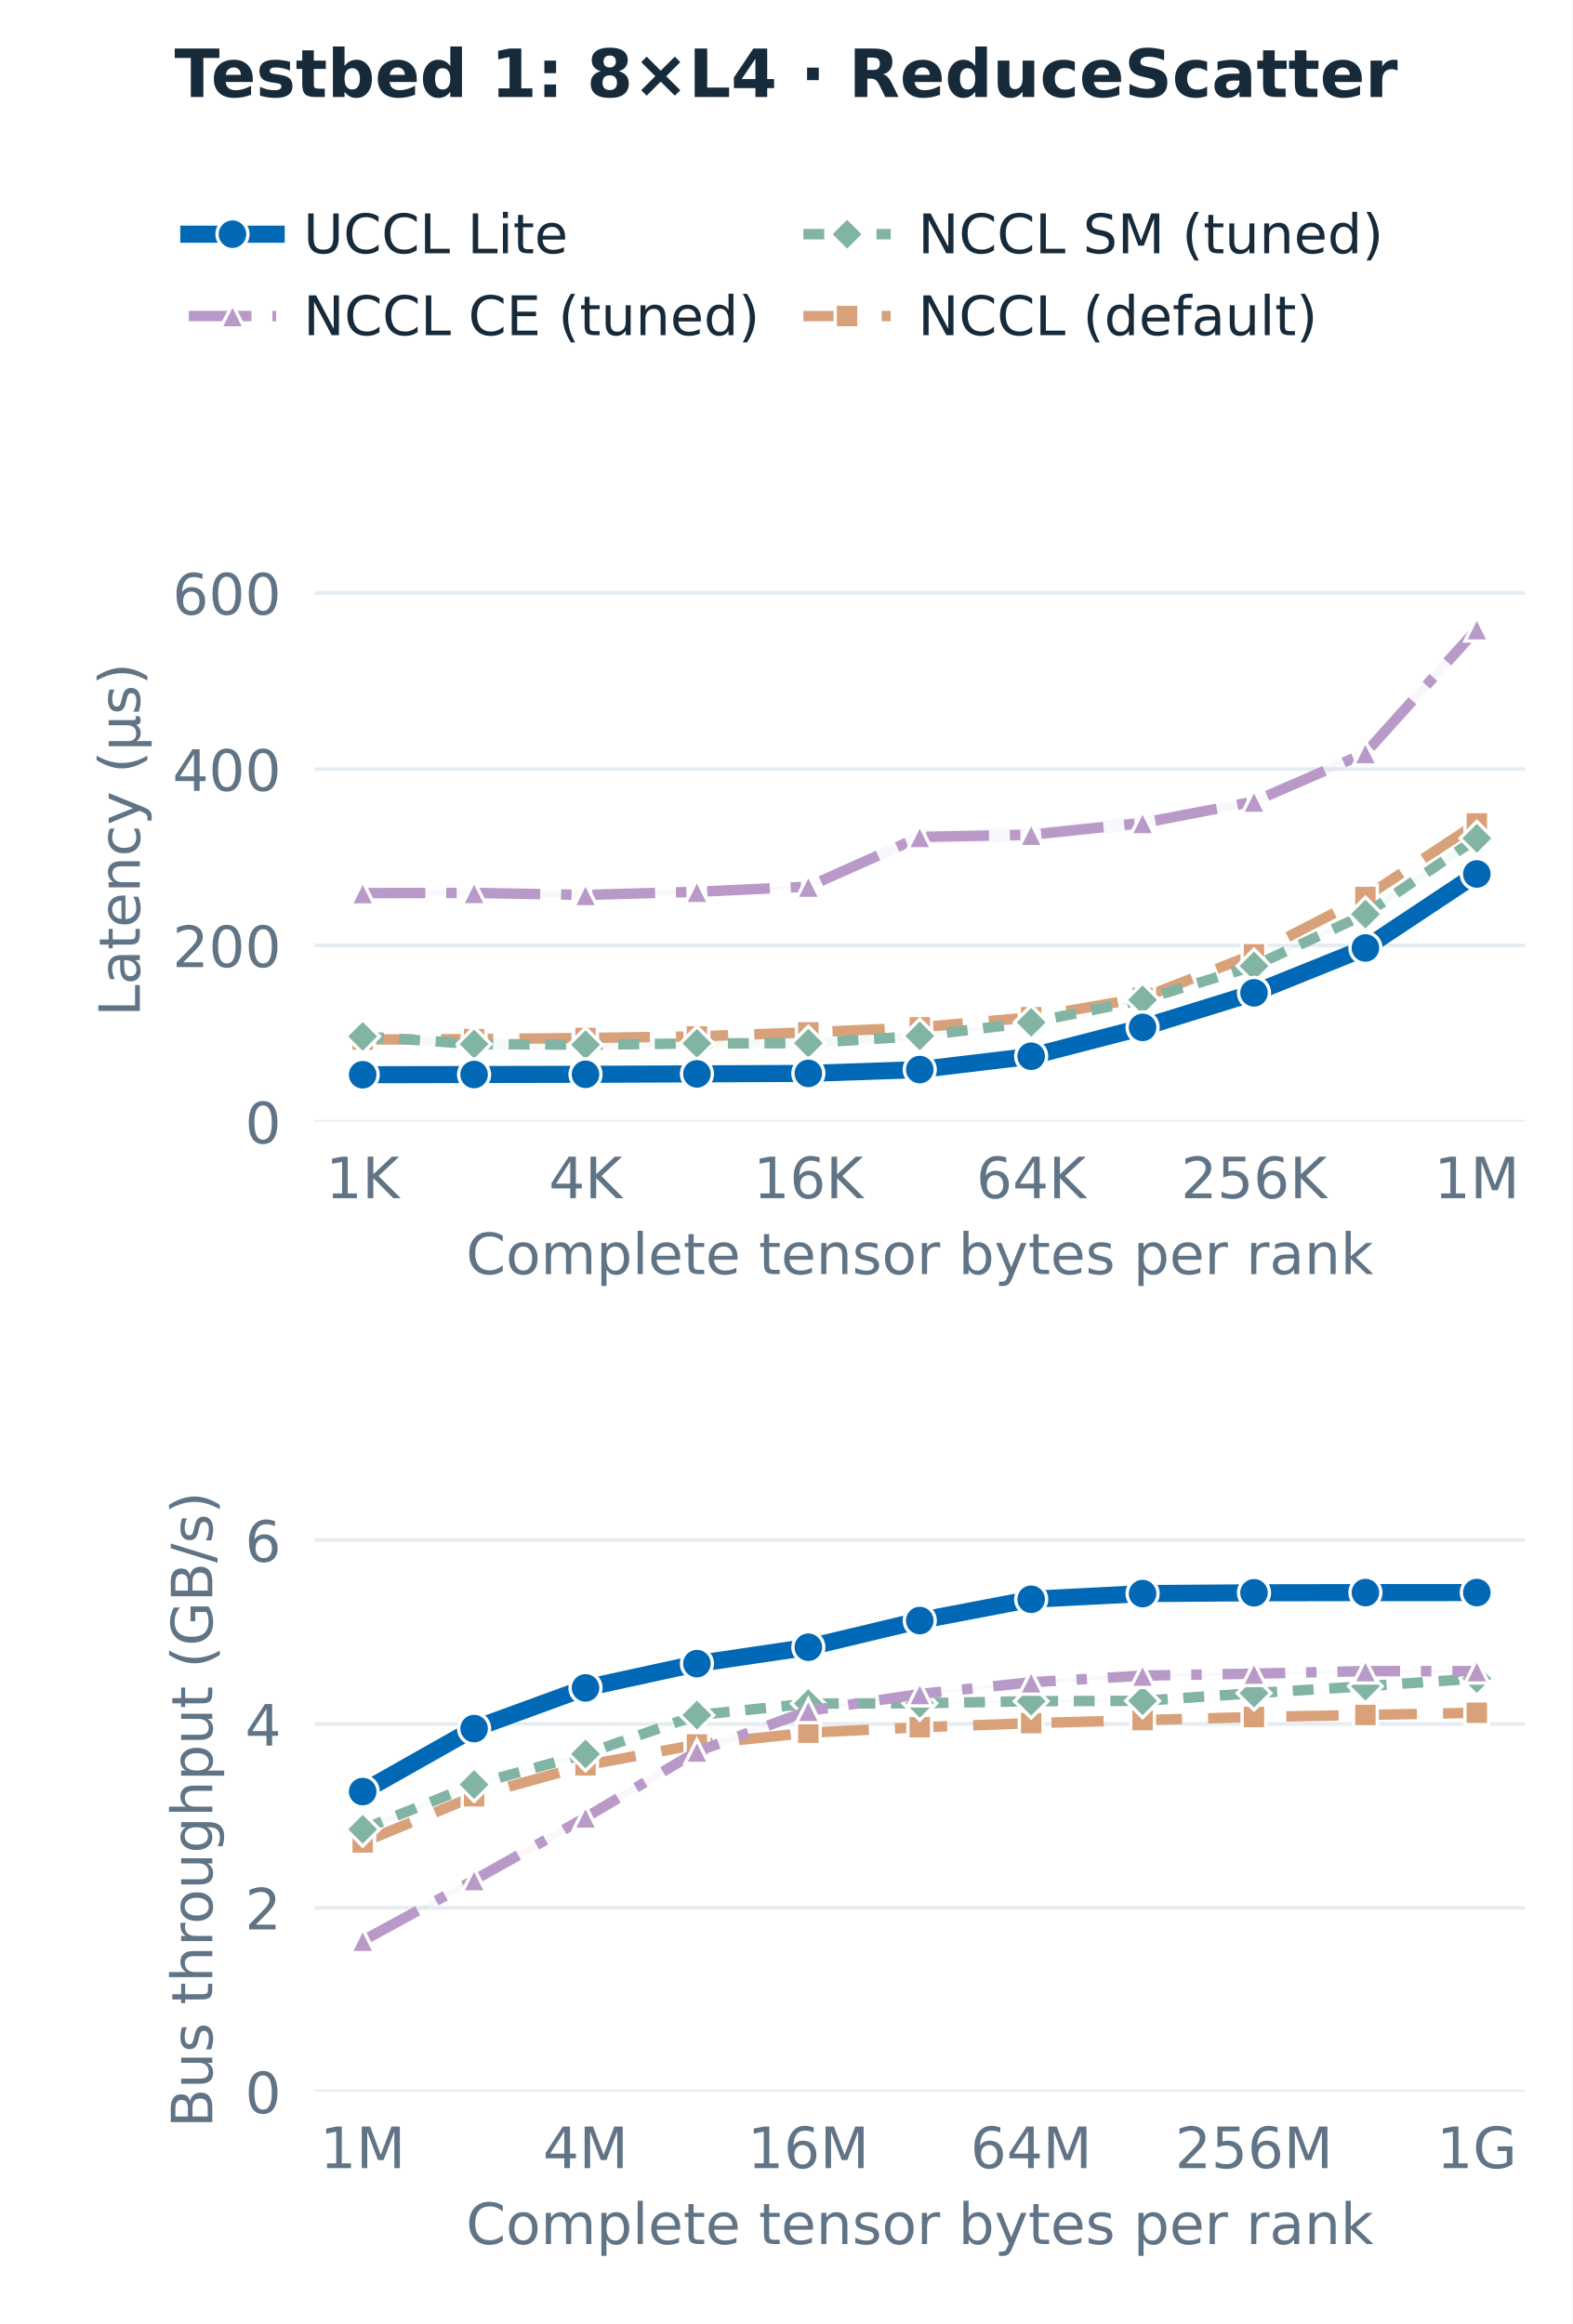
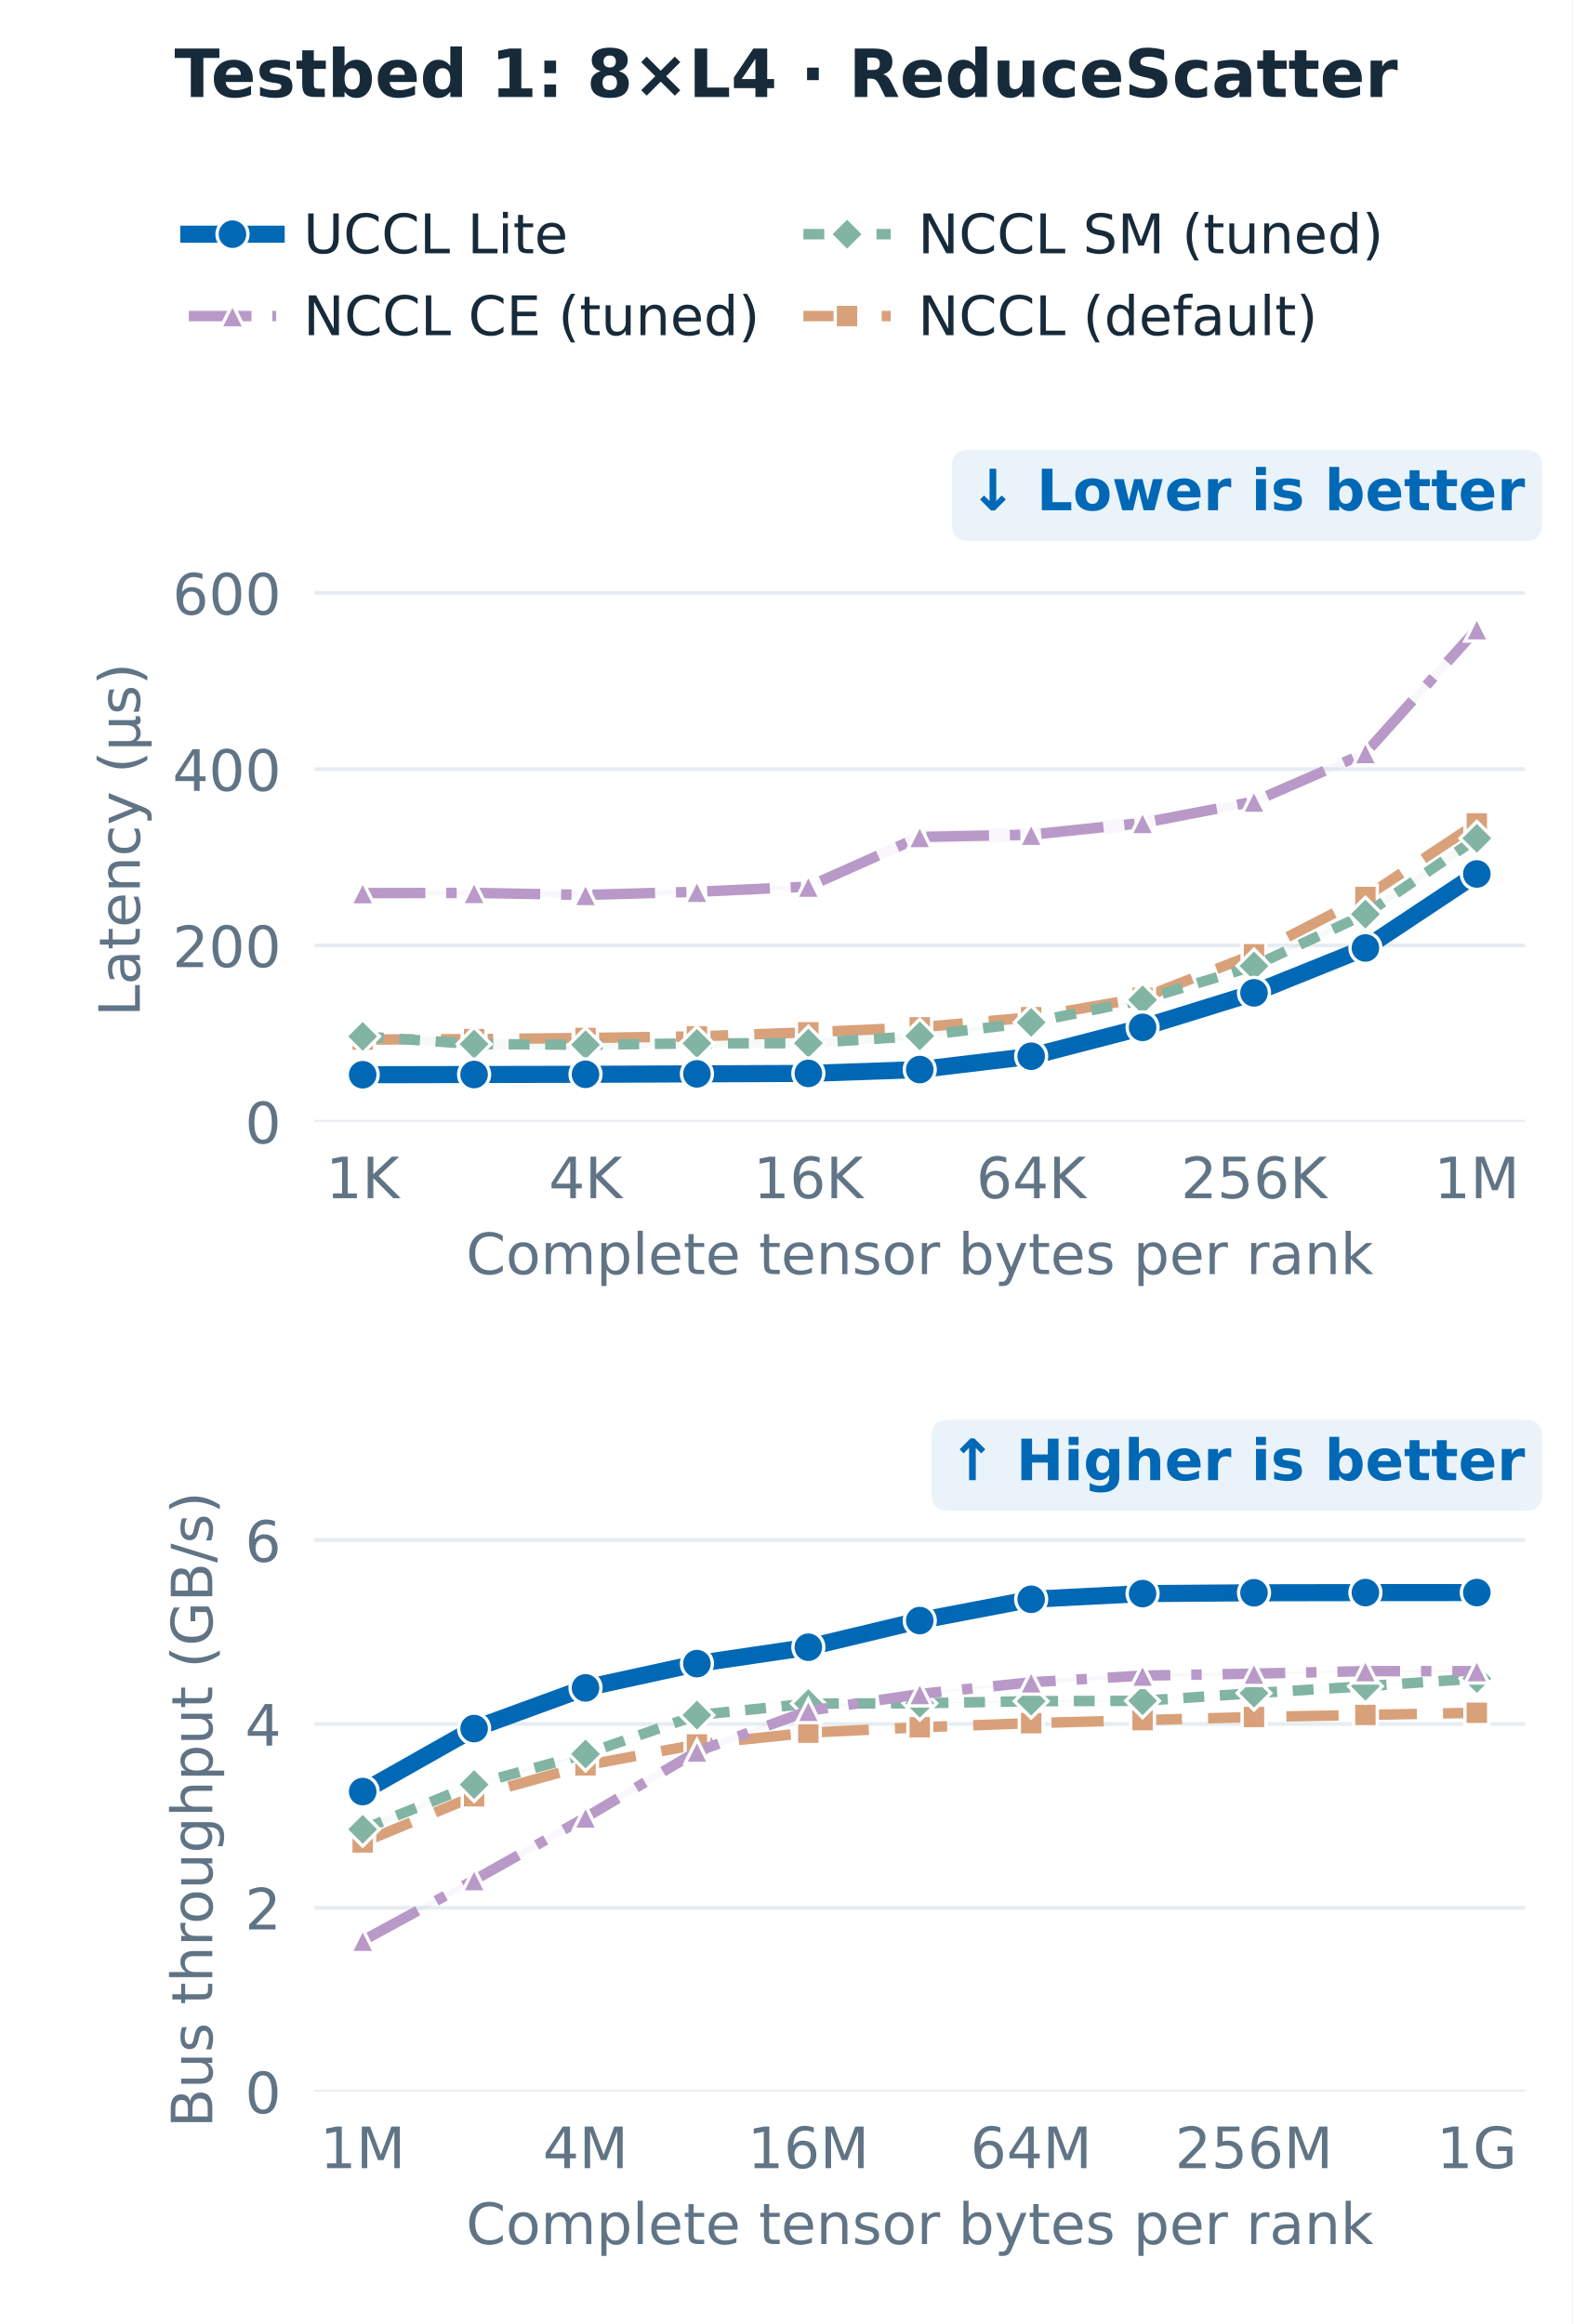
<svg xmlns="http://www.w3.org/2000/svg" xmlns:xlink="http://www.w3.org/1999/xlink" width="331.2pt" height="489.6pt" viewBox="0 0 331.2 489.6" version="1.1">
  <defs>
    <style type="text/css">*{stroke-linejoin: round; stroke-linecap: butt}</style>
  </defs>
  <g id="figure_1">
    <g id="patch_1">
      <path d="M 0 489.6 L 331.2 489.6 L 331.2 0 L 0 0 z " style="fill: #ffffff" />
    </g>
    <g id="axes_1">
      <g id="patch_2">
        <path d="M 66.24 236.304 L 321.264 236.304 L 321.264 117.504 L 66.24 117.504 z " style="fill: #ffffff" />
      </g>
      <g id="matplotlib.axis_1">
        <g id="xtick_1">
          <g id="line2d_1" />
          <g id="text_1">
            <text style="font-size: 12px; font-family: 'DejaVu Sans'; text-anchor: middle; fill: #607486" x="76.402" y="252.421" transform="rotate(-0 76.40159 252.4212)">1K</text>
          </g>
        </g>
        <g id="xtick_2">
          <g id="line2d_2" />
          <g id="text_2">
            <text style="font-size: 12px; font-family: 'DejaVu Sans'; text-anchor: middle; fill: #607486" x="123.342" y="252.421" transform="rotate(-0 123.3418 252.4212)">4K</text>
          </g>
        </g>
        <g id="xtick_3">
          <g id="line2d_3" />
          <g id="text_3">
            <text style="font-size: 12px; font-family: 'DejaVu Sans'; text-anchor: middle; fill: #607486" x="170.282" y="252.421" transform="rotate(-0 170.2819 252.4212)">16K</text>
          </g>
        </g>
        <g id="xtick_4">
          <g id="line2d_4" />
          <g id="text_4">
            <text style="font-size: 12px; font-family: 'DejaVu Sans'; text-anchor: middle; fill: #607486" x="217.222" y="252.421" transform="rotate(-0 217.2221 252.4212)">64K</text>
          </g>
        </g>
        <g id="xtick_5">
          <g id="line2d_5" />
          <g id="text_5">
            <text style="font-size: 12px; font-family: 'DejaVu Sans'; text-anchor: middle; fill: #607486" x="264.162" y="252.421" transform="rotate(-0 264.1622 252.4212)">256K</text>
          </g>
        </g>
        <g id="xtick_6">
          <g id="line2d_6" />
          <g id="text_6">
            <text style="font-size: 12px; font-family: 'DejaVu Sans'; text-anchor: middle; fill: #607486" x="311.102" y="252.421" transform="rotate(-0 311.1024 252.4212)">1M</text>
          </g>
        </g>
        <g id="text_7">
          <text style="font-size: 12px; font-family: 'DejaVu Sans'; text-anchor: middle; fill: #607486" x="193.752" y="268.422" transform="rotate(-0 193.752 268.4221)">Complete tensor bytes per rank</text>
        </g>
      </g>
      <g id="matplotlib.axis_2">
        <g id="ytick_1">
          <g id="line2d_7">
            <path d="M 66.24 236.304 L 321.264 236.304 " clip-path="url(#p69f9a40dbc)" style="fill: none; stroke: #e6edf2; stroke-width: 0.8; stroke-linecap: square" />
          </g>
          <g id="line2d_8" />
          <g id="text_8">
            <text style="font-size: 12px; font-family: 'DejaVu Sans'; text-anchor: end; fill: #607486" x="59.24" y="240.863" transform="rotate(-0 59.24 240.8626)">0</text>
          </g>
        </g>
        <g id="ytick_2">
          <g id="line2d_9">
            <path d="M 66.24 199.172 L 321.264 199.172 " clip-path="url(#p69f9a40dbc)" style="fill: none; stroke: #e6edf2; stroke-width: 0.8; stroke-linecap: square" />
          </g>
          <g id="line2d_10" />
          <g id="text_9">
            <text style="font-size: 12px; font-family: 'DejaVu Sans'; text-anchor: end; fill: #607486" x="59.24" y="203.731" transform="rotate(-0 59.24 203.7311)">200</text>
          </g>
        </g>
        <g id="ytick_3">
          <g id="line2d_11">
            <path d="M 66.24 162.041 L 321.264 162.041 " clip-path="url(#p69f9a40dbc)" style="fill: none; stroke: #e6edf2; stroke-width: 0.8; stroke-linecap: square" />
          </g>
          <g id="line2d_12" />
          <g id="text_10">
            <text style="font-size: 12px; font-family: 'DejaVu Sans'; text-anchor: end; fill: #607486" x="59.24" y="166.6" transform="rotate(-0 59.24 166.5995)">400</text>
          </g>
        </g>
        <g id="ytick_4">
          <g id="line2d_13">
            <path d="M 66.24 124.909 L 321.264 124.909 " clip-path="url(#p69f9a40dbc)" style="fill: none; stroke: #e6edf2; stroke-width: 0.8; stroke-linecap: square" />
          </g>
          <g id="line2d_14" />
          <g id="text_11">
            <text style="font-size: 12px; font-family: 'DejaVu Sans'; text-anchor: end; fill: #607486" x="59.24" y="129.468" transform="rotate(-0 59.24 129.468)">600</text>
          </g>
        </g>
        <g id="text_12">
          <text style="font-size: 12px; font-family: 'DejaVu Sans'; text-anchor: middle; fill: #607486" x="29.452" y="176.904" transform="rotate(-90 29.45219 176.904)">Latency (µs)</text>
        </g>
      </g>
      <g id="FillBetweenPolyCollection_1">
        <defs>
          <path id="mafbb46332b" d="M 76.402 -271.737 L 76.402 -270.786 L 99.872 -268.505 L 123.342 -268.505 L 146.812 -268.98 L 170.282 -268.885 L 193.752 -270.596 L 217.222 -274.208 L 240.692 -278.676 L 264.162 -285.996 L 287.632 -296.262 L 311.102 -312.041 L 311.102 -313.942 L 311.102 -313.942 L 287.632 -297.78 L 264.162 -286.186 L 240.692 -279.246 L 217.222 -274.208 L 193.752 -272.117 L 170.282 -270.786 L 146.812 -270.596 L 123.342 -270.498 L 99.872 -270.786 L 76.402 -271.737 z " />
        </defs>
        <g clip-path="url(#p69f9a40dbc)">
          <use xlink:href="#mafbb46332b" x="0" y="489.6" style="fill: #82b4a3; fill-opacity: 0.08" />
        </g>
      </g>
      <g id="FillBetweenPolyCollection_2">
        <defs>
          <path id="mfe46f0d91f" d="M 76.402 -301.965 L 76.402 -300.922 L 99.872 -301.014 L 123.342 -300.349 L 146.812 -301.3 L 170.282 -302.535 L 193.752 -311.756 L 217.222 -312.326 L 240.692 -314.798 L 264.162 -319.931 L 287.632 -329.906 L 311.102 -355.672 L 311.102 -358.429 L 311.102 -358.429 L 287.632 -332.003 L 264.162 -321.547 L 240.692 -317.646 L 217.222 -315.178 L 193.752 -314.798 L 170.282 -303.106 L 146.812 -302.155 L 123.342 -301.784 L 99.872 -301.965 L 76.402 -301.965 z " />
        </defs>
        <g clip-path="url(#p69f9a40dbc)">
          <use xlink:href="#mfe46f0d91f" x="0" y="489.6" style="fill: #b899c8; fill-opacity: 0.08" />
        </g>
      </g>
      <g id="line2d_15">
        <path d="M 76.402 219.005 L 99.872 218.912 L 123.342 218.671 L 146.812 218.338 L 170.282 217.487 L 193.752 216.437 L 217.222 214.298 L 240.692 210.211 L 264.162 201.042 L 287.632 188.966 L 311.102 173.472 " clip-path="url(#p69f9a40dbc)" style="fill: none; stroke-dasharray: 11,5.5; stroke-dashoffset: 0; stroke: #d8a17a; stroke-width: 2.2" />
        <defs>
          <path id="m4c7a17d4e1" d="M -2.5 2.5 L 2.5 2.5 L 2.5 -2.5 L -2.5 -2.5 z " style="stroke: #ffffff; stroke-width: 0.7; stroke-linejoin: miter" />
        </defs>
        <g clip-path="url(#p69f9a40dbc)">
          <use xlink:href="#m4c7a17d4e1" x="76.402" y="219.005" style="fill: #d8a17a; stroke: #ffffff; stroke-width: 0.7; stroke-linejoin: miter" />
          <use xlink:href="#m4c7a17d4e1" x="99.872" y="218.912" style="fill: #d8a17a; stroke: #ffffff; stroke-width: 0.7; stroke-linejoin: miter" />
          <use xlink:href="#m4c7a17d4e1" x="123.342" y="218.671" style="fill: #d8a17a; stroke: #ffffff; stroke-width: 0.7; stroke-linejoin: miter" />
          <use xlink:href="#m4c7a17d4e1" x="146.812" y="218.338" style="fill: #d8a17a; stroke: #ffffff; stroke-width: 0.7; stroke-linejoin: miter" />
          <use xlink:href="#m4c7a17d4e1" x="170.282" y="217.487" style="fill: #d8a17a; stroke: #ffffff; stroke-width: 0.7; stroke-linejoin: miter" />
          <use xlink:href="#m4c7a17d4e1" x="193.752" y="216.437" style="fill: #d8a17a; stroke: #ffffff; stroke-width: 0.7; stroke-linejoin: miter" />
          <use xlink:href="#m4c7a17d4e1" x="217.222" y="214.298" style="fill: #d8a17a; stroke: #ffffff; stroke-width: 0.7; stroke-linejoin: miter" />
          <use xlink:href="#m4c7a17d4e1" x="240.692" y="210.211" style="fill: #d8a17a; stroke: #ffffff; stroke-width: 0.7; stroke-linejoin: miter" />
          <use xlink:href="#m4c7a17d4e1" x="264.162" y="201.042" style="fill: #d8a17a; stroke: #ffffff; stroke-width: 0.7; stroke-linejoin: miter" />
          <use xlink:href="#m4c7a17d4e1" x="287.632" y="188.966" style="fill: #d8a17a; stroke: #ffffff; stroke-width: 0.7; stroke-linejoin: miter" />
          <use xlink:href="#m4c7a17d4e1" x="311.102" y="173.472" style="fill: #d8a17a; stroke: #ffffff; stroke-width: 0.7; stroke-linejoin: miter" />
        </g>
      </g>
      <g id="line2d_16">
        <path d="M 76.402 218.338 L 99.872 219.954 L 123.342 220.098 L 146.812 219.812 L 170.282 219.764 L 193.752 218.243 L 217.222 215.392 L 240.692 210.639 L 264.162 203.509 L 287.632 192.579 L 311.102 176.608 " clip-path="url(#p69f9a40dbc)" style="fill: none; stroke-dasharray: 4.4,3.3; stroke-dashoffset: 0; stroke: #82b4a3; stroke-width: 2.2" />
        <defs>
          <path id="m127d683313" d="M -0 3.536 L 3.536 0 L 0 -3.536 L -3.536 -0 z " style="stroke: #ffffff; stroke-width: 0.7; stroke-linejoin: miter" />
        </defs>
        <g clip-path="url(#p69f9a40dbc)">
          <use xlink:href="#m127d683313" x="76.402" y="218.338" style="fill: #82b4a3; stroke: #ffffff; stroke-width: 0.7; stroke-linejoin: miter" />
          <use xlink:href="#m127d683313" x="99.872" y="219.954" style="fill: #82b4a3; stroke: #ffffff; stroke-width: 0.7; stroke-linejoin: miter" />
          <use xlink:href="#m127d683313" x="123.342" y="220.098" style="fill: #82b4a3; stroke: #ffffff; stroke-width: 0.7; stroke-linejoin: miter" />
          <use xlink:href="#m127d683313" x="146.812" y="219.812" style="fill: #82b4a3; stroke: #ffffff; stroke-width: 0.7; stroke-linejoin: miter" />
          <use xlink:href="#m127d683313" x="170.282" y="219.764" style="fill: #82b4a3; stroke: #ffffff; stroke-width: 0.7; stroke-linejoin: miter" />
          <use xlink:href="#m127d683313" x="193.752" y="218.243" style="fill: #82b4a3; stroke: #ffffff; stroke-width: 0.7; stroke-linejoin: miter" />
          <use xlink:href="#m127d683313" x="217.222" y="215.392" style="fill: #82b4a3; stroke: #ffffff; stroke-width: 0.7; stroke-linejoin: miter" />
          <use xlink:href="#m127d683313" x="240.692" y="210.639" style="fill: #82b4a3; stroke: #ffffff; stroke-width: 0.7; stroke-linejoin: miter" />
          <use xlink:href="#m127d683313" x="264.162" y="203.509" style="fill: #82b4a3; stroke: #ffffff; stroke-width: 0.7; stroke-linejoin: miter" />
          <use xlink:href="#m127d683313" x="287.632" y="192.579" style="fill: #82b4a3; stroke: #ffffff; stroke-width: 0.7; stroke-linejoin: miter" />
          <use xlink:href="#m127d683313" x="311.102" y="176.608" style="fill: #82b4a3; stroke: #ffffff; stroke-width: 0.7; stroke-linejoin: miter" />
        </g>
      </g>
      <g id="line2d_17">
        <path d="M 76.402 188.156 L 99.872 188.11 L 123.342 188.534 L 146.812 187.873 L 170.282 186.779 L 193.752 176.323 L 217.222 175.848 L 240.692 173.378 L 264.162 168.861 L 287.632 158.646 L 311.102 132.55 " clip-path="url(#p69f9a40dbc)" style="fill: none; stroke-dasharray: 13.2,4.4,2.2,4.4; stroke-dashoffset: 0; stroke: #b899c8; stroke-width: 2.2" />
        <defs>
          <path id="m6e725affe4" d="M 0 -2.5 L -2.5 2.5 L 2.5 2.5 z " style="stroke: #ffffff; stroke-width: 0.7; stroke-linejoin: miter" />
        </defs>
        <g clip-path="url(#p69f9a40dbc)">
          <use xlink:href="#m6e725affe4" x="76.402" y="188.156" style="fill: #b899c8; stroke: #ffffff; stroke-width: 0.7; stroke-linejoin: miter" />
          <use xlink:href="#m6e725affe4" x="99.872" y="188.11" style="fill: #b899c8; stroke: #ffffff; stroke-width: 0.7; stroke-linejoin: miter" />
          <use xlink:href="#m6e725affe4" x="123.342" y="188.534" style="fill: #b899c8; stroke: #ffffff; stroke-width: 0.7; stroke-linejoin: miter" />
          <use xlink:href="#m6e725affe4" x="146.812" y="187.873" style="fill: #b899c8; stroke: #ffffff; stroke-width: 0.7; stroke-linejoin: miter" />
          <use xlink:href="#m6e725affe4" x="170.282" y="186.779" style="fill: #b899c8; stroke: #ffffff; stroke-width: 0.7; stroke-linejoin: miter" />
          <use xlink:href="#m6e725affe4" x="193.752" y="176.323" style="fill: #b899c8; stroke: #ffffff; stroke-width: 0.7; stroke-linejoin: miter" />
          <use xlink:href="#m6e725affe4" x="217.222" y="175.848" style="fill: #b899c8; stroke: #ffffff; stroke-width: 0.7; stroke-linejoin: miter" />
          <use xlink:href="#m6e725affe4" x="240.692" y="173.378" style="fill: #b899c8; stroke: #ffffff; stroke-width: 0.7; stroke-linejoin: miter" />
          <use xlink:href="#m6e725affe4" x="264.162" y="168.861" style="fill: #b899c8; stroke: #ffffff; stroke-width: 0.7; stroke-linejoin: miter" />
          <use xlink:href="#m6e725affe4" x="287.632" y="158.646" style="fill: #b899c8; stroke: #ffffff; stroke-width: 0.7; stroke-linejoin: miter" />
          <use xlink:href="#m6e725affe4" x="311.102" y="132.55" style="fill: #b899c8; stroke: #ffffff; stroke-width: 0.7; stroke-linejoin: miter" />
        </g>
      </g>
+       <g id="text_13">
+         <g id="patch_3">
+           <path d="M 204.129 113.976 L 321.264 113.976 Q 324.864 113.976 324.864 110.376 L 324.864 98.375 Q 324.864 94.775 321.264 94.775 L 204.129 94.775 Q 200.529 94.775 200.529 98.375 L 200.529 110.376 Q 200.529 113.976 204.129 113.976 z " style="fill: #eaf3fa" />
+         </g>
+         <text style="font-weight: 700; font-size: 12px; font-family: 'DejaVu Sans'; text-anchor: end; fill: #0068b5" x="321.264" y="107.493" transform="rotate(-0 321.264 107.4932)">↓ Lower is better</text>
+       </g>
      <g id="line2d_18">
        <path d="M 76.402 226.418 L 99.872 226.371 L 123.342 226.327 L 146.812 226.232 L 170.282 226.136 L 193.752 225.325 L 217.222 222.521 L 240.692 216.44 L 264.162 209.165 L 287.632 199.707 L 311.102 184.118 " clip-path="url(#p69f9a40dbc)" style="fill: none; stroke: #0068b5; stroke-width: 3.6; stroke-linecap: square" />
        <defs>
          <path id="me5beb2e30b" d="M 0 3.25 C 0.862 3.25 1.689 2.908 2.298 2.298 C 2.908 1.689 3.25 0.862 3.25 0 C 3.25 -0.862 2.908 -1.689 2.298 -2.298 C 1.689 -2.908 0.862 -3.25 0 -3.25 C -0.862 -3.25 -1.689 -2.908 -2.298 -2.298 C -2.908 -1.689 -3.25 -0.862 -3.25 0 C -3.25 0.862 -2.908 1.689 -2.298 2.298 C -1.689 2.908 -0.862 3.25 0 3.25 z " style="stroke: #ffffff; stroke-width: 0.7" />
        </defs>
        <g clip-path="url(#p69f9a40dbc)">
          <use xlink:href="#me5beb2e30b" x="76.402" y="226.418" style="fill: #0068b5; stroke: #ffffff; stroke-width: 0.7" />
          <use xlink:href="#me5beb2e30b" x="99.872" y="226.371" style="fill: #0068b5; stroke: #ffffff; stroke-width: 0.7" />
          <use xlink:href="#me5beb2e30b" x="123.342" y="226.327" style="fill: #0068b5; stroke: #ffffff; stroke-width: 0.7" />
          <use xlink:href="#me5beb2e30b" x="146.812" y="226.232" style="fill: #0068b5; stroke: #ffffff; stroke-width: 0.7" />
          <use xlink:href="#me5beb2e30b" x="170.282" y="226.136" style="fill: #0068b5; stroke: #ffffff; stroke-width: 0.7" />
          <use xlink:href="#me5beb2e30b" x="193.752" y="225.325" style="fill: #0068b5; stroke: #ffffff; stroke-width: 0.7" />
          <use xlink:href="#me5beb2e30b" x="217.222" y="222.521" style="fill: #0068b5; stroke: #ffffff; stroke-width: 0.7" />
          <use xlink:href="#me5beb2e30b" x="240.692" y="216.44" style="fill: #0068b5; stroke: #ffffff; stroke-width: 0.7" />
          <use xlink:href="#me5beb2e30b" x="264.162" y="209.165" style="fill: #0068b5; stroke: #ffffff; stroke-width: 0.7" />
          <use xlink:href="#me5beb2e30b" x="287.632" y="199.707" style="fill: #0068b5; stroke: #ffffff; stroke-width: 0.7" />
          <use xlink:href="#me5beb2e30b" x="311.102" y="184.118" style="fill: #0068b5; stroke: #ffffff; stroke-width: 0.7" />
        </g>
      </g>
    </g>
    <g id="axes_2">
-       <g id="patch_3">
+       <g id="patch_4">
        <path d="M 66.24 440.64 L 321.264 440.64 L 321.264 321.84 L 66.24 321.84 z " style="fill: #ffffff" />
      </g>
      <g id="matplotlib.axis_3">
        <g id="xtick_7">
          <g id="line2d_19" />
-           <g id="text_13">
+           <g id="text_14">
            <text style="font-size: 12px; font-family: 'DejaVu Sans'; text-anchor: middle; fill: #607486" x="76.402" y="456.757" transform="rotate(-0 76.40159 456.7572)">1M</text>
          </g>
        </g>
        <g id="xtick_8">
          <g id="line2d_20" />
-           <g id="text_14">
+           <g id="text_15">
            <text style="font-size: 12px; font-family: 'DejaVu Sans'; text-anchor: middle; fill: #607486" x="123.342" y="456.757" transform="rotate(-0 123.3418 456.7572)">4M</text>
          </g>
        </g>
        <g id="xtick_9">
          <g id="line2d_21" />
-           <g id="text_15">
+           <g id="text_16">
            <text style="font-size: 12px; font-family: 'DejaVu Sans'; text-anchor: middle; fill: #607486" x="170.282" y="456.757" transform="rotate(-0 170.2819 456.7572)">16M</text>
          </g>
        </g>
        <g id="xtick_10">
          <g id="line2d_22" />
-           <g id="text_16">
+           <g id="text_17">
            <text style="font-size: 12px; font-family: 'DejaVu Sans'; text-anchor: middle; fill: #607486" x="217.222" y="456.757" transform="rotate(-0 217.2221 456.7572)">64M</text>
          </g>
        </g>
        <g id="xtick_11">
          <g id="line2d_23" />
-           <g id="text_17">
+           <g id="text_18">
            <text style="font-size: 12px; font-family: 'DejaVu Sans'; text-anchor: middle; fill: #607486" x="264.162" y="456.757" transform="rotate(-0 264.1622 456.7572)">256M</text>
          </g>
        </g>
        <g id="xtick_12">
          <g id="line2d_24" />
-           <g id="text_18">
+           <g id="text_19">
            <text style="font-size: 12px; font-family: 'DejaVu Sans'; text-anchor: middle; fill: #607486" x="311.102" y="456.757" transform="rotate(-0 311.1024 456.7572)">1G</text>
          </g>
        </g>
-         <g id="text_19">
+         <g id="text_20">
          <text style="font-size: 12px; font-family: 'DejaVu Sans'; text-anchor: middle; fill: #607486" x="193.752" y="472.758" transform="rotate(-0 193.752 472.7581)">Complete tensor bytes per rank</text>
        </g>
      </g>
      <g id="matplotlib.axis_4">
        <g id="ytick_5">
          <g id="line2d_25">
            <path d="M 66.24 440.64 L 321.264 440.64 " clip-path="url(#p44dcc93f7a)" style="fill: none; stroke: #e6edf2; stroke-width: 0.8; stroke-linecap: square" />
          </g>
          <g id="line2d_26" />
-           <g id="text_20">
+           <g id="text_21">
            <text style="font-size: 12px; font-family: 'DejaVu Sans'; text-anchor: end; fill: #607486" x="59.24" y="445.199" transform="rotate(-0 59.24 445.1986)">0</text>
          </g>
        </g>
        <g id="ytick_6">
          <g id="line2d_27">
            <path d="M 66.24 401.911 L 321.264 401.911 " clip-path="url(#p44dcc93f7a)" style="fill: none; stroke: #e6edf2; stroke-width: 0.8; stroke-linecap: square" />
          </g>
          <g id="line2d_28" />
-           <g id="text_21">
+           <g id="text_22">
            <text style="font-size: 12px; font-family: 'DejaVu Sans'; text-anchor: end; fill: #607486" x="59.24" y="406.47" transform="rotate(-0 59.24 406.4698)">2</text>
          </g>
        </g>
        <g id="ytick_7">
          <g id="line2d_29">
            <path d="M 66.24 363.182 L 321.264 363.182 " clip-path="url(#p44dcc93f7a)" style="fill: none; stroke: #e6edf2; stroke-width: 0.8; stroke-linecap: square" />
          </g>
          <g id="line2d_30" />
-           <g id="text_22">
+           <g id="text_23">
            <text style="font-size: 12px; font-family: 'DejaVu Sans'; text-anchor: end; fill: #607486" x="59.24" y="367.741" transform="rotate(-0 59.24 367.741)">4</text>
          </g>
        </g>
        <g id="ytick_8">
          <g id="line2d_31">
            <path d="M 66.24 324.454 L 321.264 324.454 " clip-path="url(#p44dcc93f7a)" style="fill: none; stroke: #e6edf2; stroke-width: 0.8; stroke-linecap: square" />
          </g>
          <g id="line2d_32" />
-           <g id="text_23">
+           <g id="text_24">
            <text style="font-size: 12px; font-family: 'DejaVu Sans'; text-anchor: end; fill: #607486" x="59.24" y="329.012" transform="rotate(-0 59.24 329.0122)">6</text>
          </g>
        </g>
-         <g id="text_24">
+         <g id="text_25">
          <text style="font-size: 12px; font-family: 'DejaVu Sans'; text-anchor: middle; fill: #607486" x="44.722" y="381.24" transform="rotate(-90 44.72219 381.24)">Bus throughput (GB/s)</text>
        </g>
      </g>
      <g id="FillBetweenPolyCollection_3">
        <defs>
          <path id="m29495c1822" d="M 76.402 -105.11 L 76.402 -103.35 L 99.872 -113.52 L 123.342 -119.851 L 146.812 -128.209 L 170.282 -130.694 L 193.752 -130.706 L 217.222 -131.014 L 240.692 -131.249 L 264.162 -132.881 L 287.632 -134.279 L 311.102 -135.964 L 311.102 -136.016 L 311.102 -136.016 L 287.632 -134.436 L 264.162 -132.923 L 240.692 -131.333 L 217.222 -131.404 L 193.752 -130.844 L 170.282 -130.718 L 146.812 -128.345 L 123.342 -120.325 L 99.872 -113.761 L 76.402 -105.11 z " />
        </defs>
        <g clip-path="url(#p44dcc93f7a)">
          <use xlink:href="#m29495c1822" x="0" y="489.6" style="fill: #82b4a3; fill-opacity: 0.08" />
        </g>
      </g>
      <g id="FillBetweenPolyCollection_4">
        <defs>
          <path id="me3c4a40ecb" d="M 76.402 -81.18 L 76.402 -80.335 L 99.872 -92.747 L 123.342 -105.94 L 146.812 -119.816 L 170.282 -128.709 L 193.752 -132.558 L 217.222 -134.831 L 240.692 -136.14 L 264.162 -136.778 L 287.632 -137.386 L 311.102 -137.236 L 311.102 -137.836 L 311.102 -137.836 L 287.632 -137.702 L 264.162 -137.249 L 240.692 -137.058 L 217.222 -135.56 L 193.752 -132.88 L 170.282 -129.648 L 146.812 -121.405 L 123.342 -107.502 L 99.872 -94.321 L 76.402 -81.18 z " />
        </defs>
        <g clip-path="url(#p44dcc93f7a)">
          <use xlink:href="#me3c4a40ecb" x="0" y="489.6" style="fill: #b899c8; fill-opacity: 0.08" />
        </g>
      </g>
      <g id="line2d_33">
        <path d="M 76.402 388.142 L 99.872 378.422 L 123.342 371.908 L 146.812 367.508 L 170.282 365.023 L 193.752 363.886 L 217.222 363.023 L 240.692 362.378 L 264.162 361.726 L 287.632 361.29 L 311.102 360.828 " clip-path="url(#p44dcc93f7a)" style="fill: none; stroke-dasharray: 11,5.5; stroke-dashoffset: 0; stroke: #d8a17a; stroke-width: 2.2" />
        <g clip-path="url(#p44dcc93f7a)">
          <use xlink:href="#m4c7a17d4e1" x="76.402" y="388.142" style="fill: #d8a17a; stroke: #ffffff; stroke-width: 0.7; stroke-linejoin: miter" />
          <use xlink:href="#m4c7a17d4e1" x="99.872" y="378.422" style="fill: #d8a17a; stroke: #ffffff; stroke-width: 0.7; stroke-linejoin: miter" />
          <use xlink:href="#m4c7a17d4e1" x="123.342" y="371.908" style="fill: #d8a17a; stroke: #ffffff; stroke-width: 0.7; stroke-linejoin: miter" />
          <use xlink:href="#m4c7a17d4e1" x="146.812" y="367.508" style="fill: #d8a17a; stroke: #ffffff; stroke-width: 0.7; stroke-linejoin: miter" />
          <use xlink:href="#m4c7a17d4e1" x="170.282" y="365.023" style="fill: #d8a17a; stroke: #ffffff; stroke-width: 0.7; stroke-linejoin: miter" />
          <use xlink:href="#m4c7a17d4e1" x="193.752" y="363.886" style="fill: #d8a17a; stroke: #ffffff; stroke-width: 0.7; stroke-linejoin: miter" />
          <use xlink:href="#m4c7a17d4e1" x="217.222" y="363.023" style="fill: #d8a17a; stroke: #ffffff; stroke-width: 0.7; stroke-linejoin: miter" />
          <use xlink:href="#m4c7a17d4e1" x="240.692" y="362.378" style="fill: #d8a17a; stroke: #ffffff; stroke-width: 0.7; stroke-linejoin: miter" />
          <use xlink:href="#m4c7a17d4e1" x="264.162" y="361.726" style="fill: #d8a17a; stroke: #ffffff; stroke-width: 0.7; stroke-linejoin: miter" />
          <use xlink:href="#m4c7a17d4e1" x="287.632" y="361.29" style="fill: #d8a17a; stroke: #ffffff; stroke-width: 0.7; stroke-linejoin: miter" />
          <use xlink:href="#m4c7a17d4e1" x="311.102" y="360.828" style="fill: #d8a17a; stroke: #ffffff; stroke-width: 0.7; stroke-linejoin: miter" />
        </g>
      </g>
      <g id="line2d_34">
        <path d="M 76.402 385.384 L 99.872 375.96 L 123.342 369.513 L 146.812 361.323 L 170.282 358.894 L 193.752 358.825 L 217.222 358.392 L 240.692 358.309 L 264.162 356.698 L 287.632 355.242 L 311.102 353.61 " clip-path="url(#p44dcc93f7a)" style="fill: none; stroke-dasharray: 4.4,3.3; stroke-dashoffset: 0; stroke: #82b4a3; stroke-width: 2.2" />
        <g clip-path="url(#p44dcc93f7a)">
          <use xlink:href="#m127d683313" x="76.402" y="385.384" style="fill: #82b4a3; stroke: #ffffff; stroke-width: 0.7; stroke-linejoin: miter" />
          <use xlink:href="#m127d683313" x="99.872" y="375.96" style="fill: #82b4a3; stroke: #ffffff; stroke-width: 0.7; stroke-linejoin: miter" />
          <use xlink:href="#m127d683313" x="123.342" y="369.513" style="fill: #82b4a3; stroke: #ffffff; stroke-width: 0.7; stroke-linejoin: miter" />
          <use xlink:href="#m127d683313" x="146.812" y="361.323" style="fill: #82b4a3; stroke: #ffffff; stroke-width: 0.7; stroke-linejoin: miter" />
          <use xlink:href="#m127d683313" x="170.282" y="358.894" style="fill: #82b4a3; stroke: #ffffff; stroke-width: 0.7; stroke-linejoin: miter" />
          <use xlink:href="#m127d683313" x="193.752" y="358.825" style="fill: #82b4a3; stroke: #ffffff; stroke-width: 0.7; stroke-linejoin: miter" />
          <use xlink:href="#m127d683313" x="217.222" y="358.392" style="fill: #82b4a3; stroke: #ffffff; stroke-width: 0.7; stroke-linejoin: miter" />
          <use xlink:href="#m127d683313" x="240.692" y="358.309" style="fill: #82b4a3; stroke: #ffffff; stroke-width: 0.7; stroke-linejoin: miter" />
          <use xlink:href="#m127d683313" x="264.162" y="356.698" style="fill: #82b4a3; stroke: #ffffff; stroke-width: 0.7; stroke-linejoin: miter" />
          <use xlink:href="#m127d683313" x="287.632" y="355.242" style="fill: #82b4a3; stroke: #ffffff; stroke-width: 0.7; stroke-linejoin: miter" />
          <use xlink:href="#m127d683313" x="311.102" y="353.61" style="fill: #82b4a3; stroke: #ffffff; stroke-width: 0.7; stroke-linejoin: miter" />
        </g>
      </g>
      <g id="line2d_35">
        <path d="M 76.402 408.848 L 99.872 396.08 L 123.342 382.889 L 146.812 368.999 L 170.282 360.424 L 193.752 356.881 L 217.222 354.406 L 240.692 353.003 L 264.162 352.587 L 287.632 352.056 L 311.102 352.065 " clip-path="url(#p44dcc93f7a)" style="fill: none; stroke-dasharray: 13.2,4.4,2.2,4.4; stroke-dashoffset: 0; stroke: #b899c8; stroke-width: 2.2" />
        <g clip-path="url(#p44dcc93f7a)">
          <use xlink:href="#m6e725affe4" x="76.402" y="408.848" style="fill: #b899c8; stroke: #ffffff; stroke-width: 0.7; stroke-linejoin: miter" />
          <use xlink:href="#m6e725affe4" x="99.872" y="396.08" style="fill: #b899c8; stroke: #ffffff; stroke-width: 0.7; stroke-linejoin: miter" />
          <use xlink:href="#m6e725affe4" x="123.342" y="382.889" style="fill: #b899c8; stroke: #ffffff; stroke-width: 0.7; stroke-linejoin: miter" />
          <use xlink:href="#m6e725affe4" x="146.812" y="368.999" style="fill: #b899c8; stroke: #ffffff; stroke-width: 0.7; stroke-linejoin: miter" />
          <use xlink:href="#m6e725affe4" x="170.282" y="360.424" style="fill: #b899c8; stroke: #ffffff; stroke-width: 0.7; stroke-linejoin: miter" />
          <use xlink:href="#m6e725affe4" x="193.752" y="356.881" style="fill: #b899c8; stroke: #ffffff; stroke-width: 0.7; stroke-linejoin: miter" />
          <use xlink:href="#m6e725affe4" x="217.222" y="354.406" style="fill: #b899c8; stroke: #ffffff; stroke-width: 0.7; stroke-linejoin: miter" />
          <use xlink:href="#m6e725affe4" x="240.692" y="353.003" style="fill: #b899c8; stroke: #ffffff; stroke-width: 0.7; stroke-linejoin: miter" />
          <use xlink:href="#m6e725affe4" x="264.162" y="352.587" style="fill: #b899c8; stroke: #ffffff; stroke-width: 0.7; stroke-linejoin: miter" />
          <use xlink:href="#m6e725affe4" x="287.632" y="352.056" style="fill: #b899c8; stroke: #ffffff; stroke-width: 0.7; stroke-linejoin: miter" />
          <use xlink:href="#m6e725affe4" x="311.102" y="352.065" style="fill: #b899c8; stroke: #ffffff; stroke-width: 0.7; stroke-linejoin: miter" />
        </g>
      </g>
+       <g id="text_26">
+         <g id="patch_5">
+           <path d="M 199.818 318.312 L 321.264 318.312 Q 324.864 318.312 324.864 314.712 L 324.864 302.711 Q 324.864 299.111 321.264 299.111 L 199.818 299.111 Q 196.218 299.111 196.218 302.711 L 196.218 314.712 Q 196.218 318.312 199.818 318.312 z " style="fill: #eaf3fa" />
+         </g>
+         <text style="font-weight: 700; font-size: 12px; font-family: 'DejaVu Sans'; text-anchor: end; fill: #0068b5" x="321.264" y="311.829" transform="rotate(-0 321.264 311.8292)">↑ Higher is better</text>
+       </g>
      <g id="line2d_36">
        <path d="M 76.402 377.432 L 99.872 364.164 L 123.342 355.589 L 146.812 350.477 L 170.282 347.02 L 193.752 341.406 L 217.222 336.922 L 240.692 335.724 L 264.162 335.554 L 287.632 335.513 L 311.102 335.507 " clip-path="url(#p44dcc93f7a)" style="fill: none; stroke: #0068b5; stroke-width: 3.6; stroke-linecap: square" />
        <g clip-path="url(#p44dcc93f7a)">
          <use xlink:href="#me5beb2e30b" x="76.402" y="377.432" style="fill: #0068b5; stroke: #ffffff; stroke-width: 0.7" />
          <use xlink:href="#me5beb2e30b" x="99.872" y="364.164" style="fill: #0068b5; stroke: #ffffff; stroke-width: 0.7" />
          <use xlink:href="#me5beb2e30b" x="123.342" y="355.589" style="fill: #0068b5; stroke: #ffffff; stroke-width: 0.7" />
          <use xlink:href="#me5beb2e30b" x="146.812" y="350.477" style="fill: #0068b5; stroke: #ffffff; stroke-width: 0.7" />
          <use xlink:href="#me5beb2e30b" x="170.282" y="347.02" style="fill: #0068b5; stroke: #ffffff; stroke-width: 0.7" />
          <use xlink:href="#me5beb2e30b" x="193.752" y="341.406" style="fill: #0068b5; stroke: #ffffff; stroke-width: 0.7" />
          <use xlink:href="#me5beb2e30b" x="217.222" y="336.922" style="fill: #0068b5; stroke: #ffffff; stroke-width: 0.7" />
          <use xlink:href="#me5beb2e30b" x="240.692" y="335.724" style="fill: #0068b5; stroke: #ffffff; stroke-width: 0.7" />
          <use xlink:href="#me5beb2e30b" x="264.162" y="335.554" style="fill: #0068b5; stroke: #ffffff; stroke-width: 0.7" />
          <use xlink:href="#me5beb2e30b" x="287.632" y="335.513" style="fill: #0068b5; stroke: #ffffff; stroke-width: 0.7" />
          <use xlink:href="#me5beb2e30b" x="311.102" y="335.507" style="fill: #0068b5; stroke: #ffffff; stroke-width: 0.7" />
        </g>
      </g>
    </g>
-     <g id="text_25">
+     <g id="text_27">
      <text style="font-weight: 700; font-size: 14px; font-family: 'DejaVu Sans'; text-anchor: middle; fill: #172a3a" x="165.6" y="20.43" transform="rotate(-0 165.6 20.42981)">Testbed 1: 8×L4 · ReduceScatter</text>
    </g>
    <g id="legend_1">
      <g id="line2d_37">
        <path d="M 39.774 49.335 L 48.974 49.335 L 58.174 49.335 " style="fill: none; stroke: #0068b5; stroke-width: 3.6; stroke-linecap: square" />
        <g>
          <use xlink:href="#me5beb2e30b" x="48.974" y="49.335" style="fill: #0068b5; stroke: #ffffff; stroke-width: 0.7" />
        </g>
      </g>
-       <g id="text_26">
+       <g id="text_28">
        <text style="font-size: 11.5px; font-family: 'DejaVu Sans'; text-anchor: start; fill: #172a3a" x="63.924" y="53.36" transform="rotate(-0 63.92383 53.3602)">UCCL Lite</text>
      </g>
      <g id="line2d_38">
        <path d="M 39.774 66.586 L 48.974 66.586 L 58.174 66.586 " style="fill: none; stroke-dasharray: 13.2,4.4,2.2,4.4; stroke-dashoffset: 0; stroke: #b899c8; stroke-width: 2.2" />
        <g>
          <use xlink:href="#m6e725affe4" x="48.974" y="66.586" style="fill: #b899c8; stroke: #ffffff; stroke-width: 0.7; stroke-linejoin: miter" />
        </g>
      </g>
-       <g id="text_27">
+       <g id="text_29">
        <text style="font-size: 11.5px; font-family: 'DejaVu Sans'; text-anchor: start; fill: #172a3a" x="63.924" y="70.611" transform="rotate(-0 63.92383 70.6111)">NCCL CE (tuned)</text>
      </g>
      <g id="line2d_39">
        <path d="M 169.237 49.335 L 178.437 49.335 L 187.637 49.335 " style="fill: none; stroke-dasharray: 4.4,3.3; stroke-dashoffset: 0; stroke: #82b4a3; stroke-width: 2.2" />
        <g>
          <use xlink:href="#m127d683313" x="178.437" y="49.335" style="fill: #82b4a3; stroke: #ffffff; stroke-width: 0.7; stroke-linejoin: miter" />
        </g>
      </g>
-       <g id="text_28">
+       <g id="text_30">
        <text style="font-size: 11.5px; font-family: 'DejaVu Sans'; text-anchor: start; fill: #172a3a" x="193.387" y="53.36" transform="rotate(-0 193.3869 53.3602)">NCCL SM (tuned)</text>
      </g>
      <g id="line2d_40">
        <path d="M 169.237 66.586 L 178.437 66.586 L 187.637 66.586 " style="fill: none; stroke-dasharray: 11,5.5; stroke-dashoffset: 0; stroke: #d8a17a; stroke-width: 2.2" />
        <g>
          <use xlink:href="#m4c7a17d4e1" x="178.437" y="66.586" style="fill: #d8a17a; stroke: #ffffff; stroke-width: 0.7; stroke-linejoin: miter" />
        </g>
      </g>
-       <g id="text_29">
+       <g id="text_31">
        <text style="font-size: 11.5px; font-family: 'DejaVu Sans'; text-anchor: start; fill: #172a3a" x="193.387" y="70.611" transform="rotate(-0 193.3869 70.6111)">NCCL (default)</text>
      </g>
    </g>
  </g>
  <defs>
    <clipPath id="p69f9a40dbc">
      <rect x="66.24" y="117.504" width="255.024" height="118.8" />
    </clipPath>
    <clipPath id="p44dcc93f7a">
      <rect x="66.24" y="321.84" width="255.024" height="118.8" />
    </clipPath>
  </defs>
</svg>
